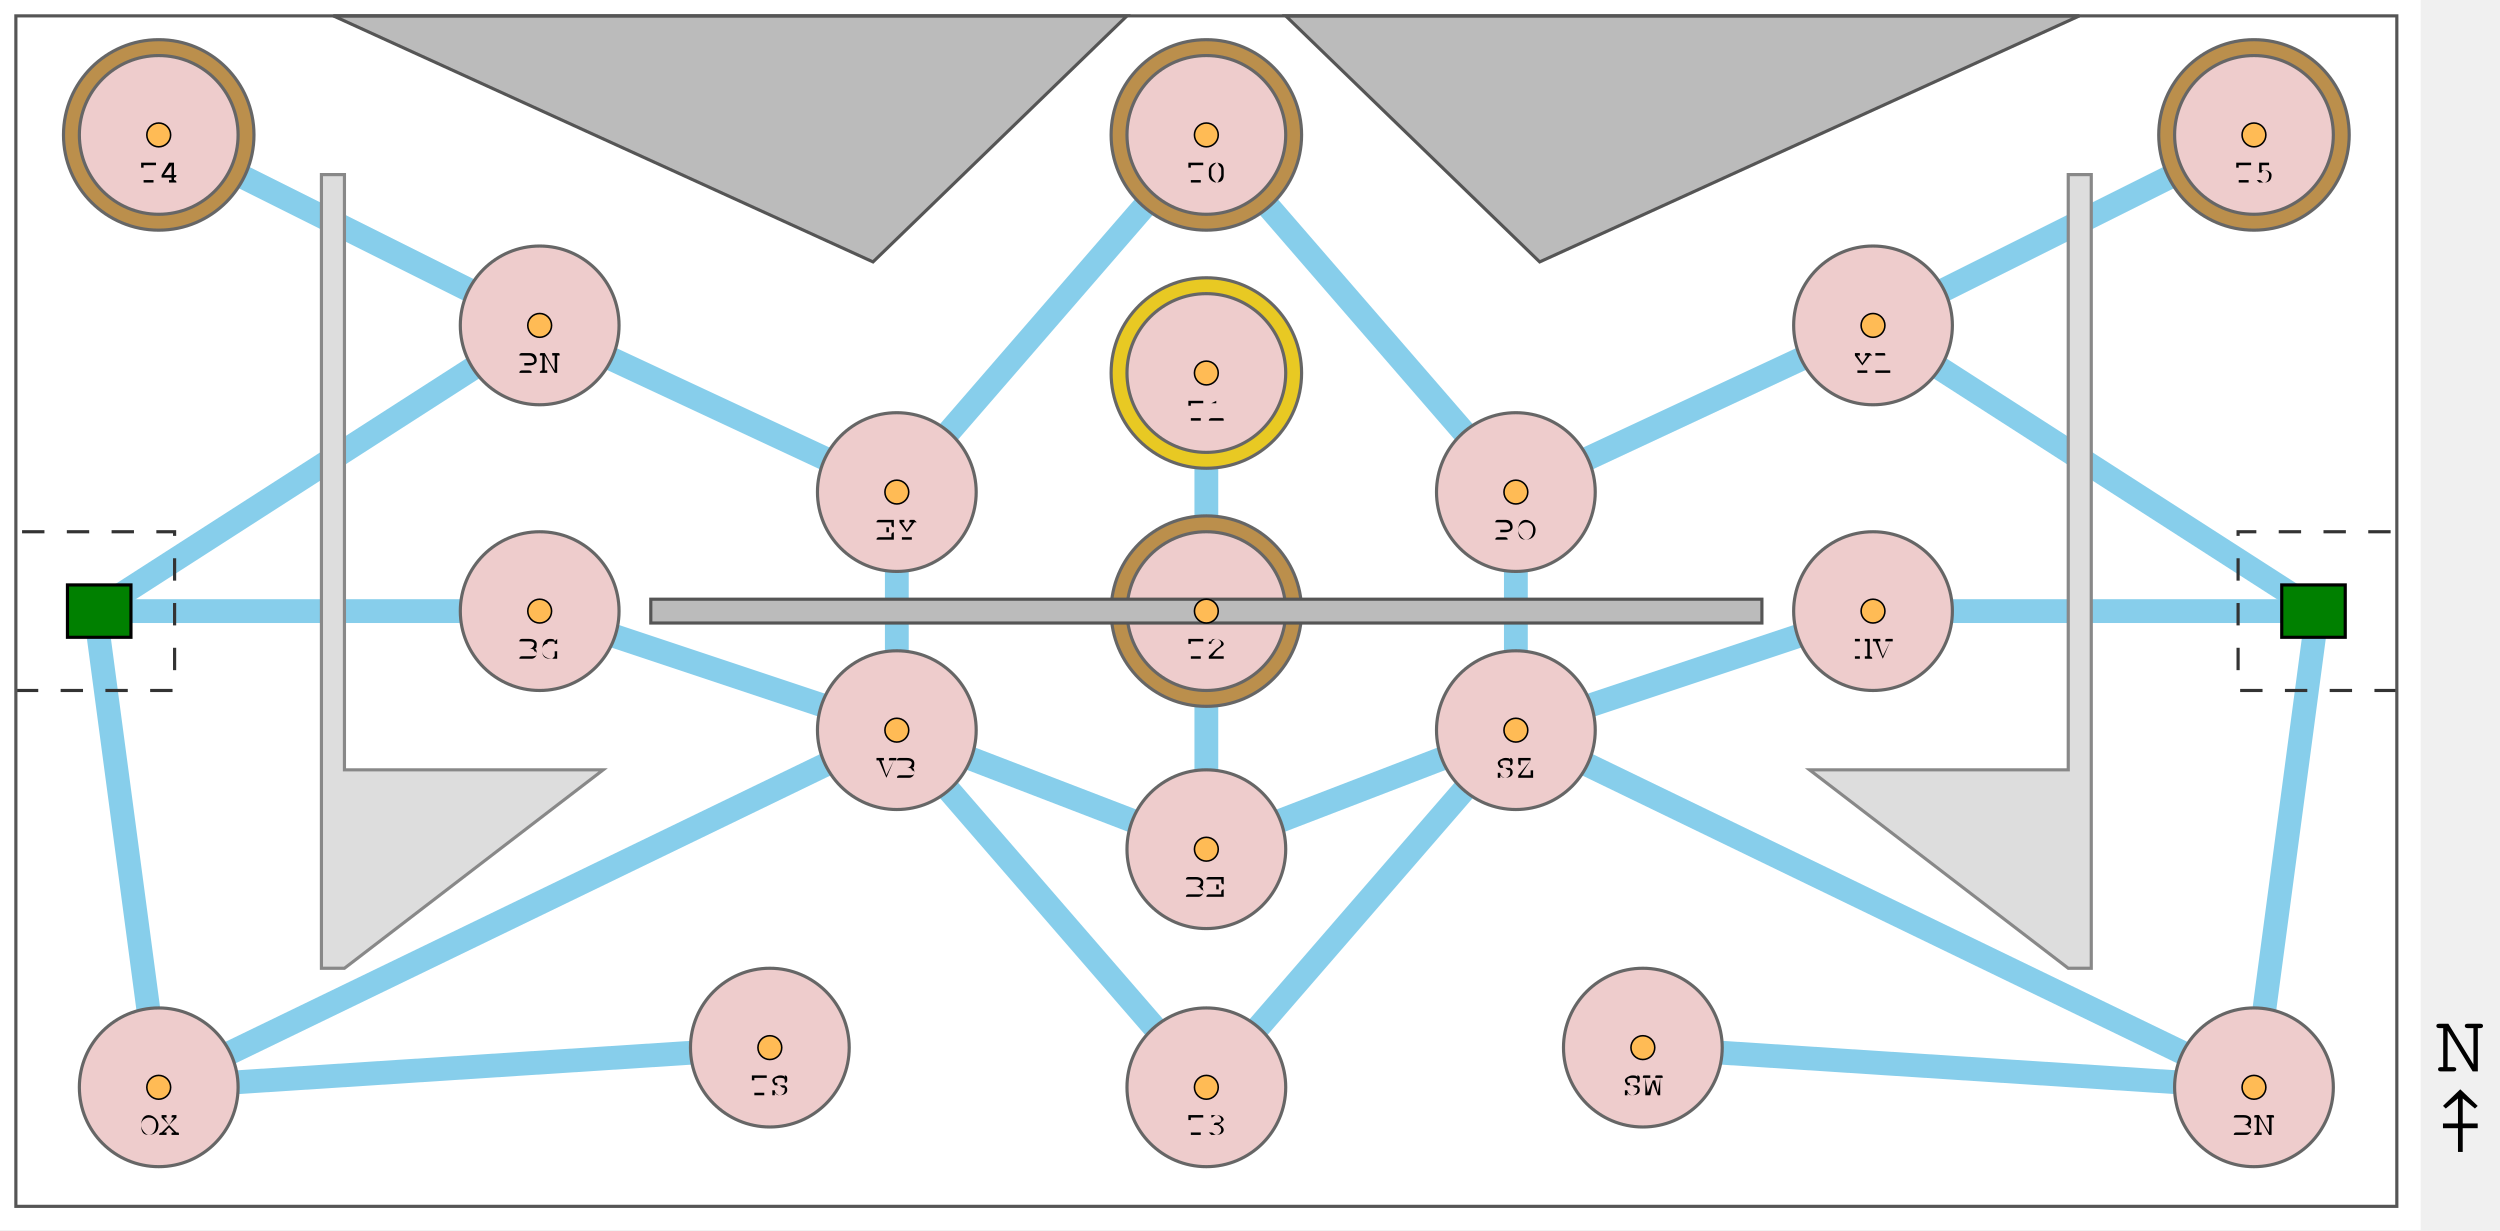
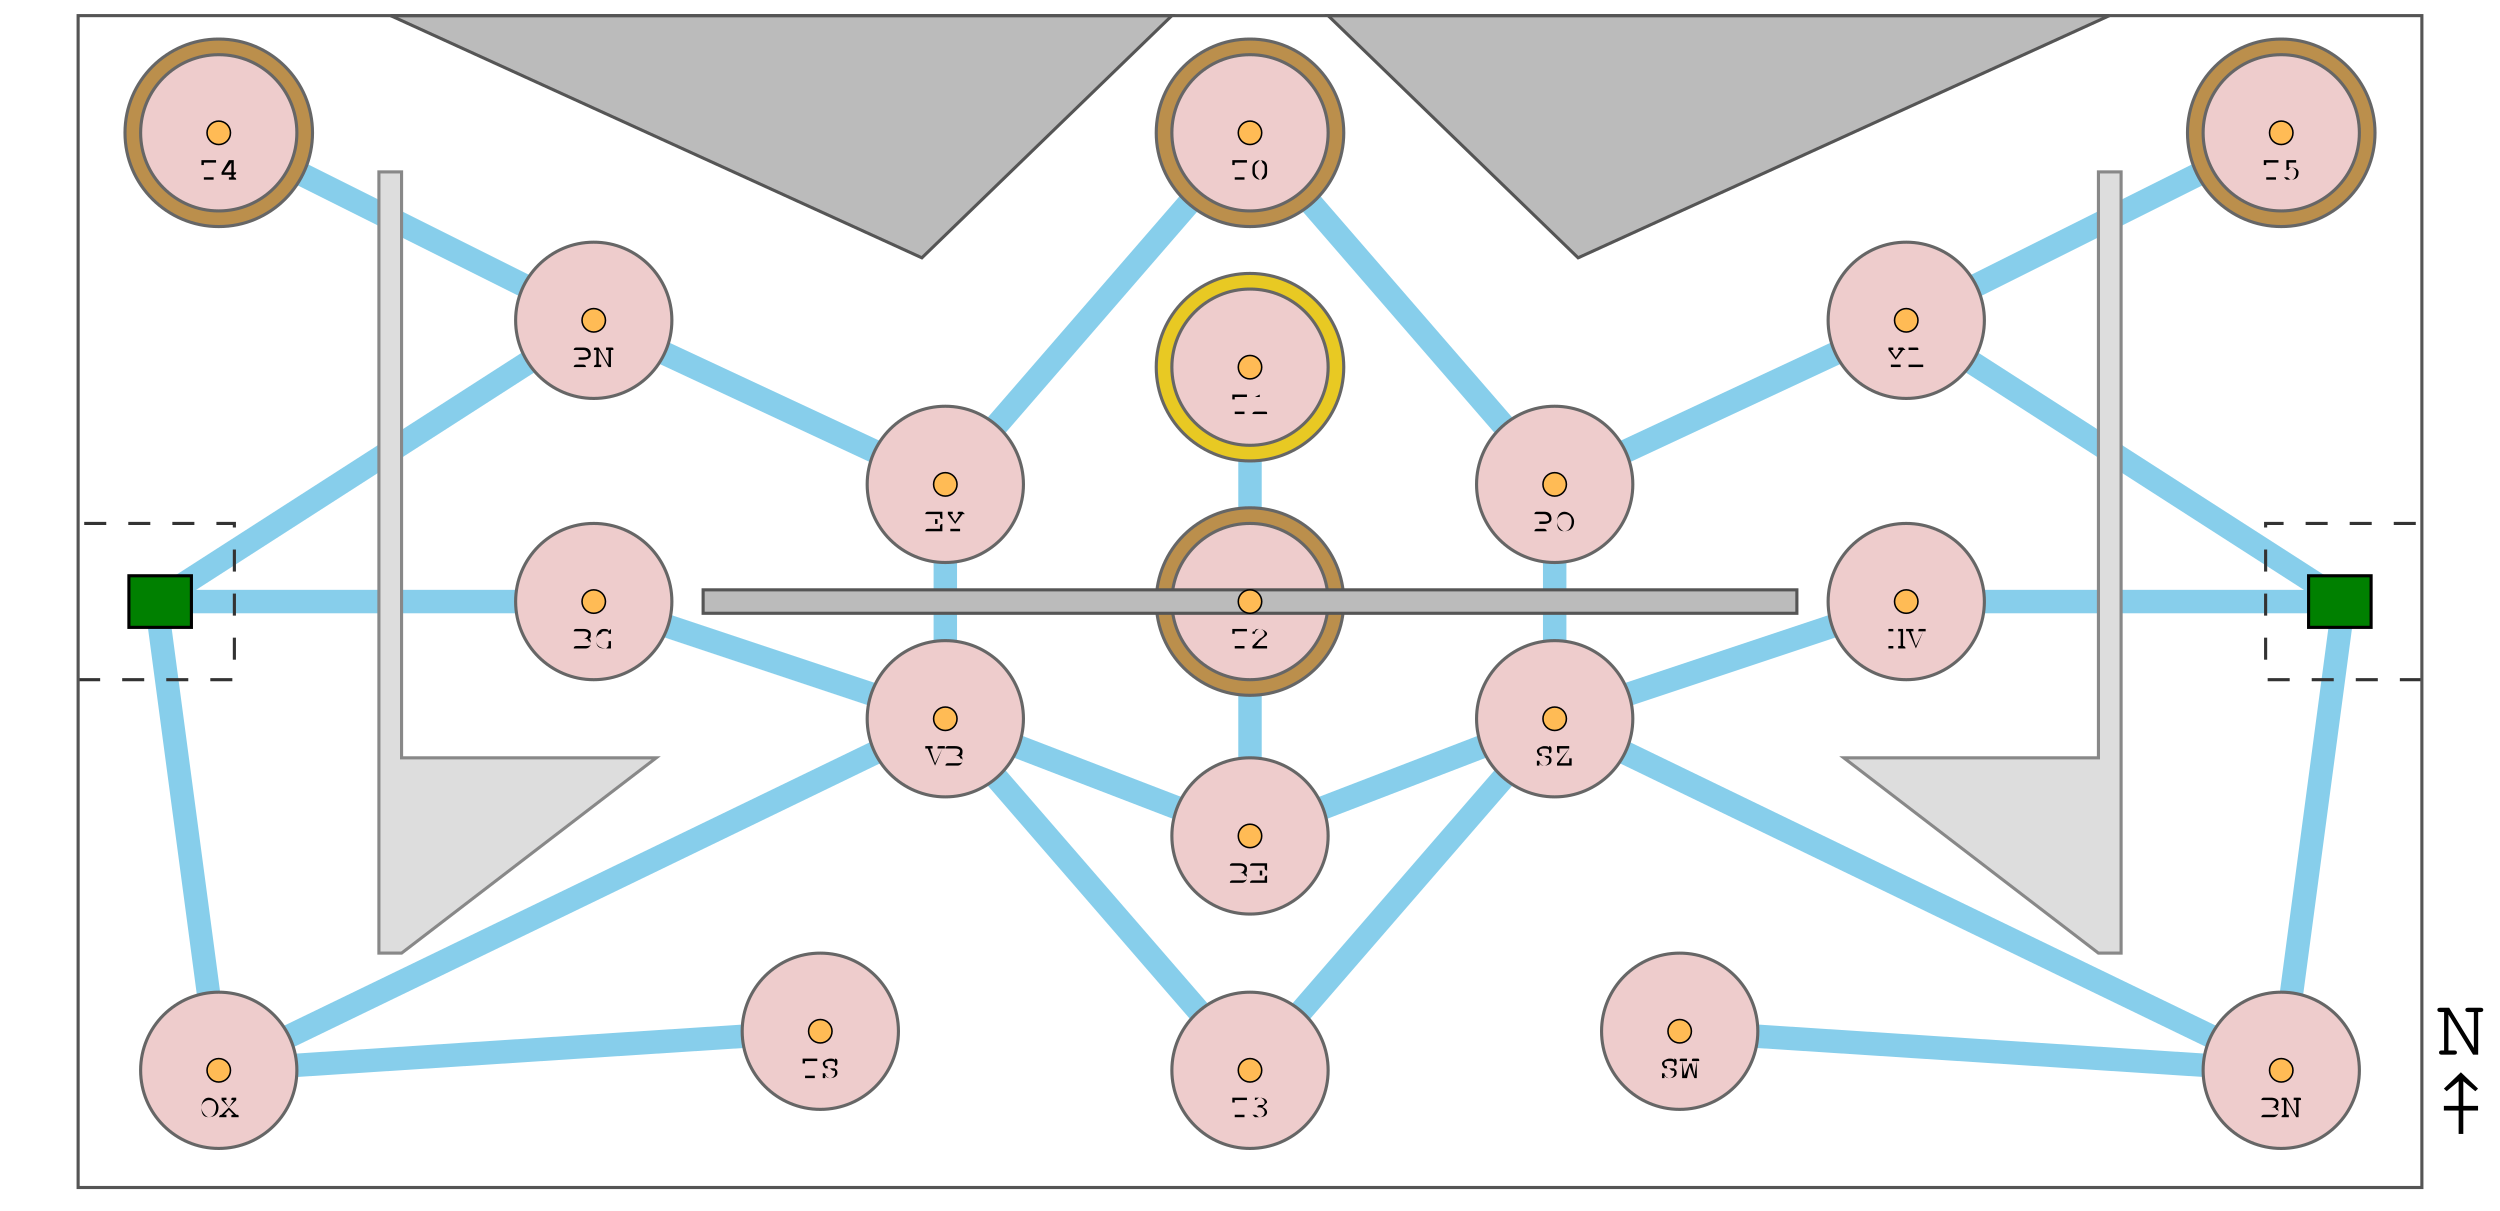
- <svg xmlns="http://www.w3.org/2000/svg" xmlns:xlink="http://www.w3.org/1999/xlink" version="1.1" baseProfile="full" width="1575" height="775">
+ <svg xmlns="http://www.w3.org/2000/svg" xmlns:xlink="http://www.w3.org/1999/xlink" version="1.1" baseProfile="full" width="1600" height="775">
  <style type="text/css">
    

      .arena-wall {
          fill: none;
          stroke: #555;
          stroke-width: .02;
      }

      .platform {
          fill: #bbb;
          stroke: #555;
          stroke-width: .02;
      }

      .moveable-platform {
          fill: #ddd;
          stroke: #888;
          stroke-width: .02;
      }

      .platform-stage-a {
          fill: #cfb;
          stroke: #555;
          stroke-width: .02;
      }

      .platform-stage-b {
          fill: #bcf;
          stroke: #555;
          stroke-width: .02;
      }

      .token {
          stroke: black;
          stroke-width: 0.01;
      }

      #token-gold {
          fill: gold;
      }

      #token-silver {
          fill: silver;
      }

      #robot {
          fill: green;
          stroke: black;
          stroke-width: 0.02;
      }

      .zone-boundary {
          stroke: #333;
          stroke-width: 0.02;
          stroke-dasharray: 0.141, 0.141;
          fill: none;
      }

      .territory {
          stroke: #666;
          stroke-width: 0.02;
          fill: #ecc;
      }

      .gold-border {
          stroke: #666;
          stroke-width: 0.02;
          fill: #e8c923;
      }

      .bronze-border {
          stroke: #666;
          stroke-width: 0.02;
          fill: #bb8f4c;
      }

      .tower {
          stroke: #000;
          fill: #ffbb55;
          stroke-width: 0.01;
      }

      .arena-labels {
        font-family: Courier;
        font-size: 0.16pt;
        text-anchor: middle;
      }

      .compass-labels {
        font-family: Courier;
        font-size: 40pt;
        text-anchor: middle;
      }

      .link {
        stroke: skyblue;
        stroke-width: 0.15;
      }
    
  </style>
  <defs>
    <rect width="0.33" height="0.4" x="-0.165" y="-0.175" id="robot" />
    <circle id="tower" cx="0" cy="0" r="0.075" class="tower" />
    <g id="territory">
      <circle cx="0" cy="0" r="0.5" class="territory" />
      <use xlink:href="#tower" />
    </g>
    <g id="border">
      <circle cx="0" cy="0" r="0.6" />
    </g>
    <g id="side-zone">
      <g id="territory-links">
        <path class="link" d="M-4.2 -1.8 L-1.95 -0.75" />
        <path class="link" d="M-4.2 0 L-1.95 0.75" />
        <path class="link" d="M-6.6 3 L-1.95 0.75" />
        <path class="link" d="M-6.6 3 L-2.75 2.75" />
        <path class="link" d="M-1.95 -0.75 L-1.95 0.75" />
        <path class="link" d="M-6.6 -3 L-4.2 -1.8" />
        <path class="link" d="M-1.95 0.75 L0 3" />
        <path class="link" d="M-1.95 0.75 L0 1.5" />
        <path class="link" d="M-1.95 -0.75 L0 -3" />
        <path class="link" d="M-7 0 L-4.2 -1.8" />
        <path class="link" d="M-7 0 L-4.2 0" />
        <path class="link" d="M-7 0 L-6.6 3" />
      </g>
      <g transform="translate(-7 0) rotate(-90)">
        <use xlink:href="#robot" />
      </g>
      <path class="zone-boundary" d="M -7.5 0.5 h 1 v -1 h -1" />
      <use xlink:href="#territory" transform="translate(-4.2 -1.8)" />
      <use xlink:href="#territory" transform="translate(-1.95 -0.75)" />
      <use xlink:href="#territory" transform="translate(-4.2 0)" />
      <use xlink:href="#territory" transform="translate(-6.6 3)" />
      <use xlink:href="#territory" transform="translate(-2.75 2.75)" />
      <use xlink:href="#territory" transform="translate(-1.95 0.75)" />
      <use xlink:href="#border" class="bronze-border" transform="translate(-6.6 -3)" />
      <use xlink:href="#territory" transform="translate(-6.6 -3)" />
      <path class="platform" d="M-0.5 -3.75 L-2.1 -2.2 L-5.5 -3.75 Z" />
      <path class="moveable-platform" d="         M-5.43 2.25 L-3.8 1 L-5.43 1         V-2.75 H-5.575 V2.25 Z" />
    </g>
  </defs>
-   <rect width="1525" height="775" fill="white" />
-   <g id="compass" transform="translate(1525 500)">
+   <rect width="1600" height="775" fill="white" />
+   <g id="compass" transform="translate(1550 500)">
    <svg width="50" height="250">
      <text class="compass-labels" x="50%" y="70%" alignment-baseline="middle" text-anchor="middle">N</text>
      <text class="compass-labels" x="50%" y="90%" alignment-baseline="middle" text-anchor="middle">⤉</text>
    </svg>
  </g>
-   <g id="arena" transform="translate(10 10) scale(100) translate(7.5 3.75)">
+   <g id="arena" transform="translate(50 10) scale(100) translate(7.5 3.75)">
    <use xlink:href="#side-zone" />
    <use xlink:href="#side-zone" transform="scale(-1 1)" />
    <path class="link" d="M0 -1.5 L0 0" />
    <path class="link" d="M0 0 L0 1.5" />
    <use xlink:href="#border" class="bronze-border" />
    <use xlink:href="#border" class="bronze-border" transform="translate(0 -3)" />
    <use xlink:href="#border" class="gold-border" transform="translate(0 -1.5)" />
    <use xlink:href="#territory" transform="translate(0 -3)" />
    <use xlink:href="#territory" transform="translate(0 -1.5)" />
    <use xlink:href="#territory" transform="translate(0 0)" />
    <use xlink:href="#territory" transform="translate(0 1.5)" />
    <use xlink:href="#territory" transform="translate(0 3)" />
    <rect width="15" height="7.5" x="-7.5" y="-3.75" class="arena-wall" />
    <path class="platform" d="M-3.5 -0.075 H3.5 V0.075 H-3.5 Z" />
    <use xlink:href="#tower" />
    <g transform="translate(0 0.3)">
      <text class="arena-labels" x="-4.2" y="-1.8">PN</text>
      <text class="arena-labels" x="-1.95" y="-0.75">EY</text>
      <text class="arena-labels" x="-4.2" y="0">BG</text>
      <text class="arena-labels" x="-6.6" y="3">OX</text>
      <text class="arena-labels" x="-2.75" y="2.75">TS</text>
      <text class="arena-labels" x="-1.95" y="0.75">VB</text>
      <text class="arena-labels" x="-6.6" y="-3">T4</text>
      <text class="arena-labels" x="4.2" y="-1.8">YL</text>
      <text class="arena-labels" x="1.95" y="-0.75">PO</text>
      <text class="arena-labels" x="4.2" y="0">HV</text>
      <text class="arena-labels" x="6.6" y="3">BN</text>
      <text class="arena-labels" x="2.75" y="2.75">SW</text>
      <text class="arena-labels" x="1.95" y="0.75">SZ</text>
      <text class="arena-labels" x="6.6" y="-3">T5</text>
      <text class="arena-labels" x="0" y="-3">T0</text>
      <text class="arena-labels" x="0" y="-1.5">T1</text>
      <text class="arena-labels" x="0" y="0">T2</text>
      <text class="arena-labels" x="0" y="1.5">BE</text>
      <text class="arena-labels" x="0" y="3">T3</text>
    </g>
  </g>
</svg>
